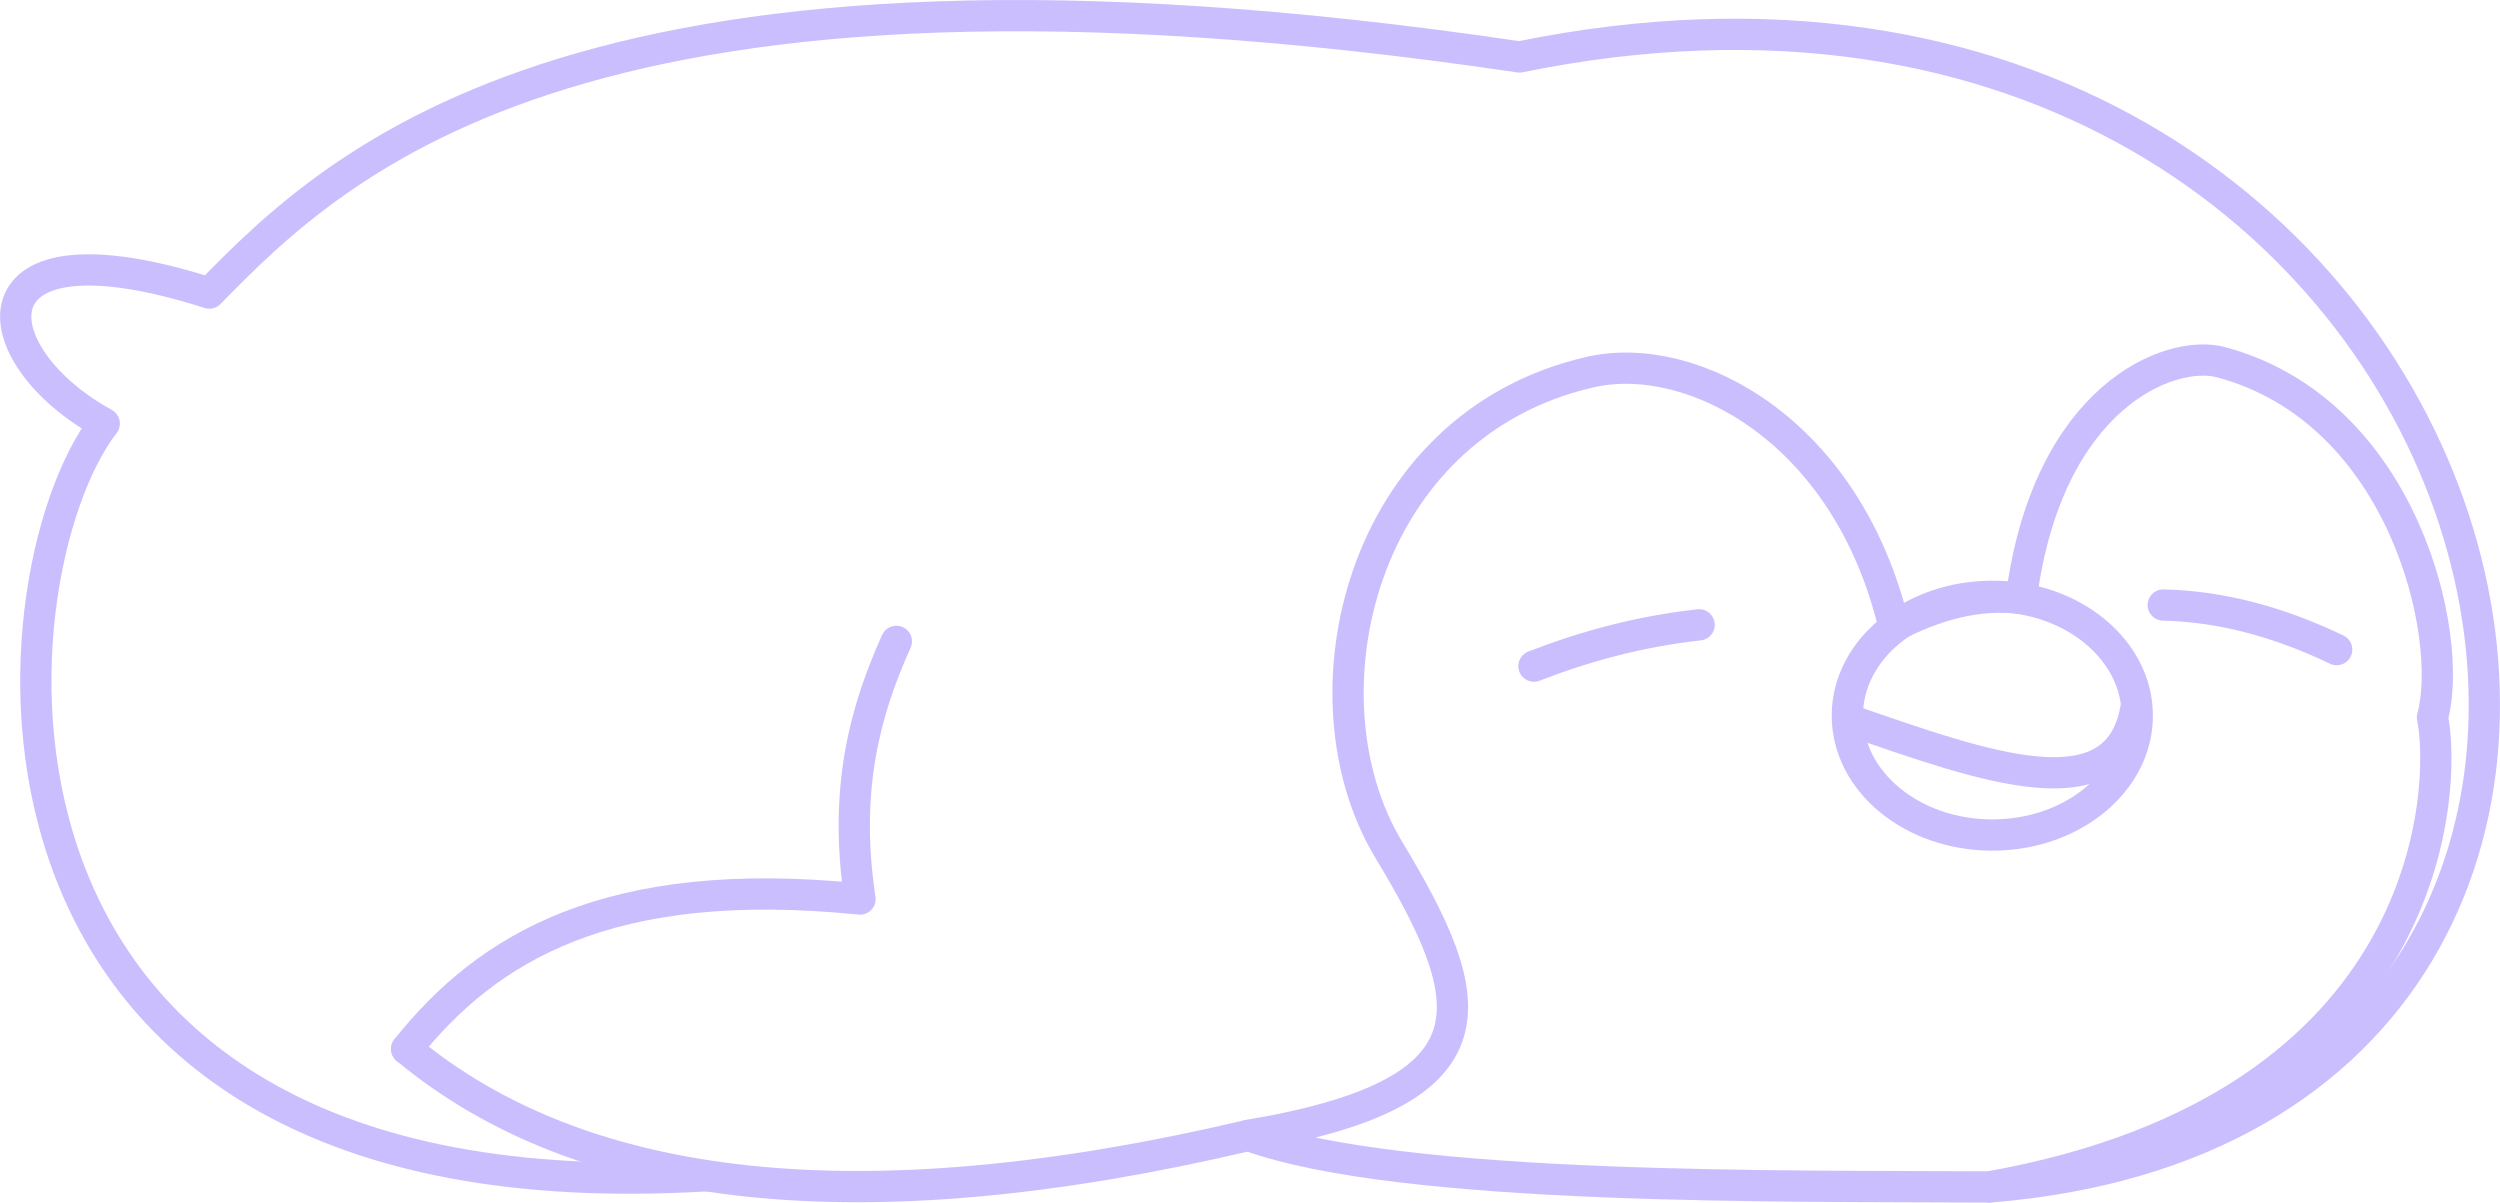
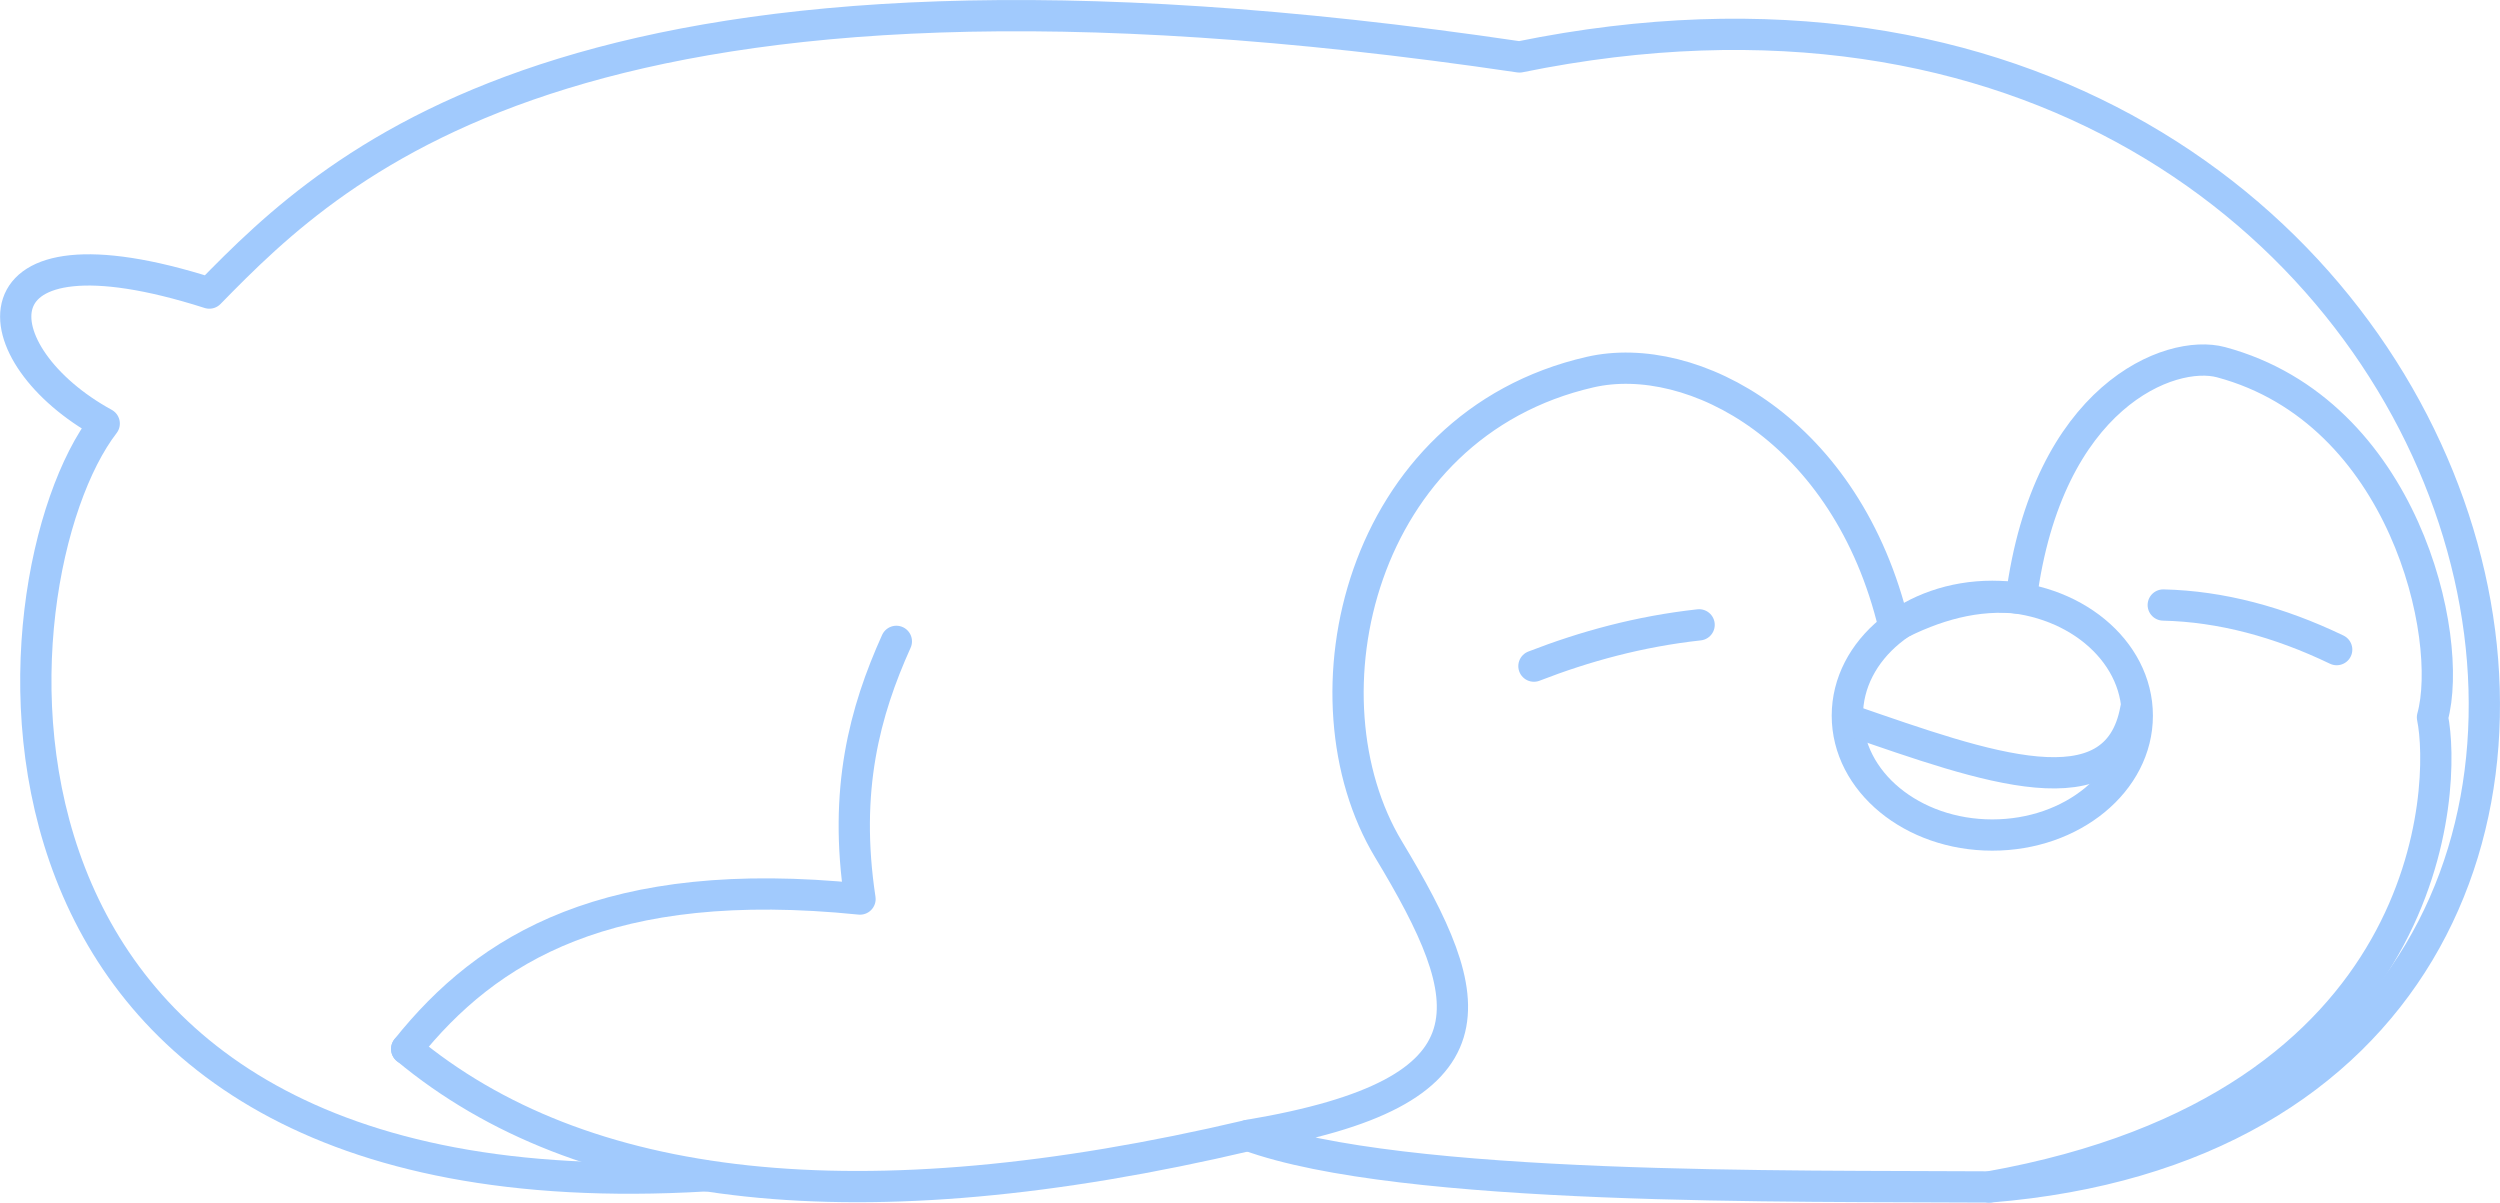
<svg xmlns="http://www.w3.org/2000/svg" width="95.969mm" height="46.164mm" viewBox="0 0 95.969 46.164">
  <style>
    .stroke {
      fill: none;
-       stroke: #cbbeff;
+       stroke: #a1cafd;
      stroke-width: 1.2;
      stroke-linecap: round;
      stroke-linejoin: round;
      stroke-dasharray: none;
      stroke-opacity: 1;
    }
  </style>
  <g transform="translate(-3.763028,-54.2588)">
    <path class="stroke" d="m 38.172,78.879 c -1.21,2.687 -2.03,5.694 -1.395,9.892 -9.647,-0.981 -14.303,1.868 -17.404,5.755" />
    <path class="stroke" d="m 51.683,97.843 c 9.827,-1.649 8.889,-5.161 5.384,-10.975 -3.505,-5.814 -1.153,-16.286 7.736,-18.325 3.922,-0.9 9.873,2.229 11.667,9.765 1.553,-0.808 3.161,-1.282 4.882,-1.078 1.008,-7.775 5.725,-9.59 7.672,-9.067 7.041,1.892 8.964,10.562 8.116,13.633 0.523,2.533 0.285,14.945 -17.025,18.027 -7.494,-0.05 -22.542,0.169 -28.432,-1.979 z" />
    <path class="stroke" d="m 93.463,79.196 c -2.219,-1.066 -4.439,-1.66 -6.658,-1.712" />
    <path class="stroke" d="M 68.988,78.245 C 66.691,78.498 64.606,79.07 62.647,79.83" />
    <ellipse class="stroke" cx="-80.243" cy="81.732" rx="5.565" ry="4.582" transform="scale(-1,1)" />
    <path class="stroke" d="m 85.753,81.471 c -0.73,4.089 -5.793,2.224 -10.932,0.451" />
    <path class="stroke" d="M 51.676,97.846 C 36.73,101.365 26.074,100.092 19.377,94.525" />
    <path class="stroke" d="M 80.148,99.822 C 112.97,97.175 100.84,48.537 62.092,56.445 26.274,51.141 16.768,60.423 11.799,65.509 2.375,62.499 2.961,67.888 7.764,70.518 3.27,76.346 1.128,101.132 30.816,99.398" />
  </g>
</svg>
